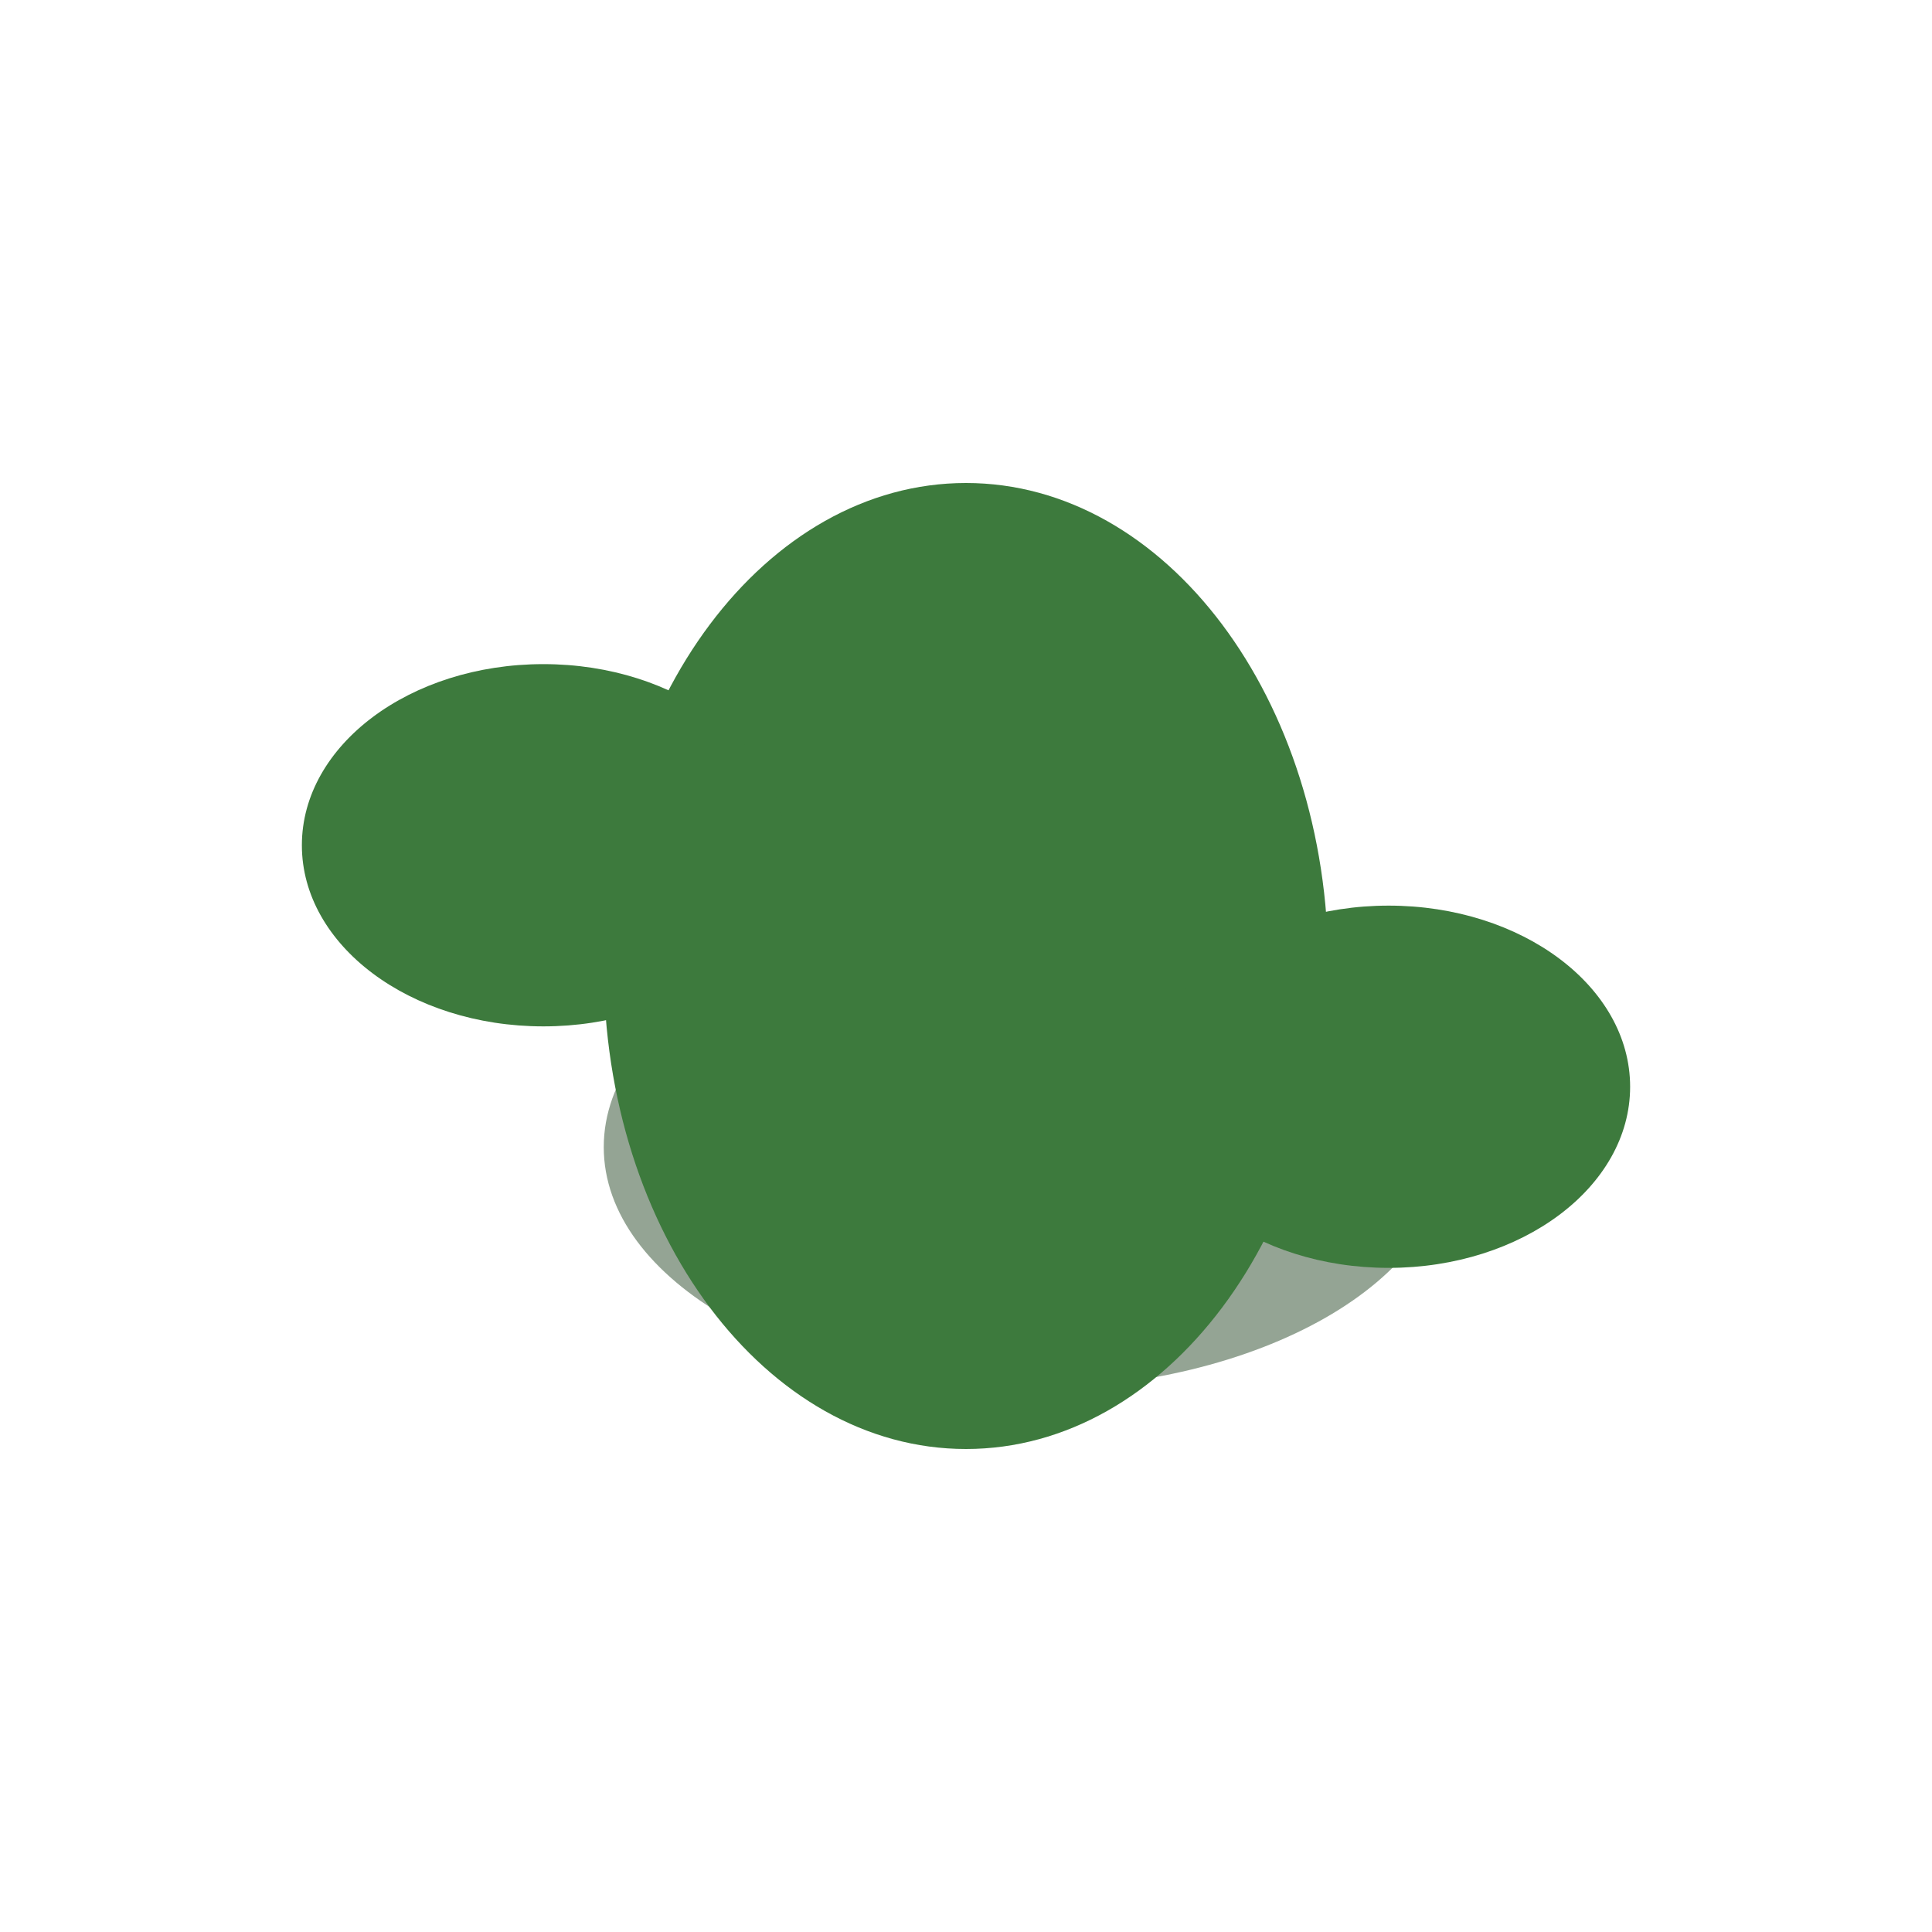
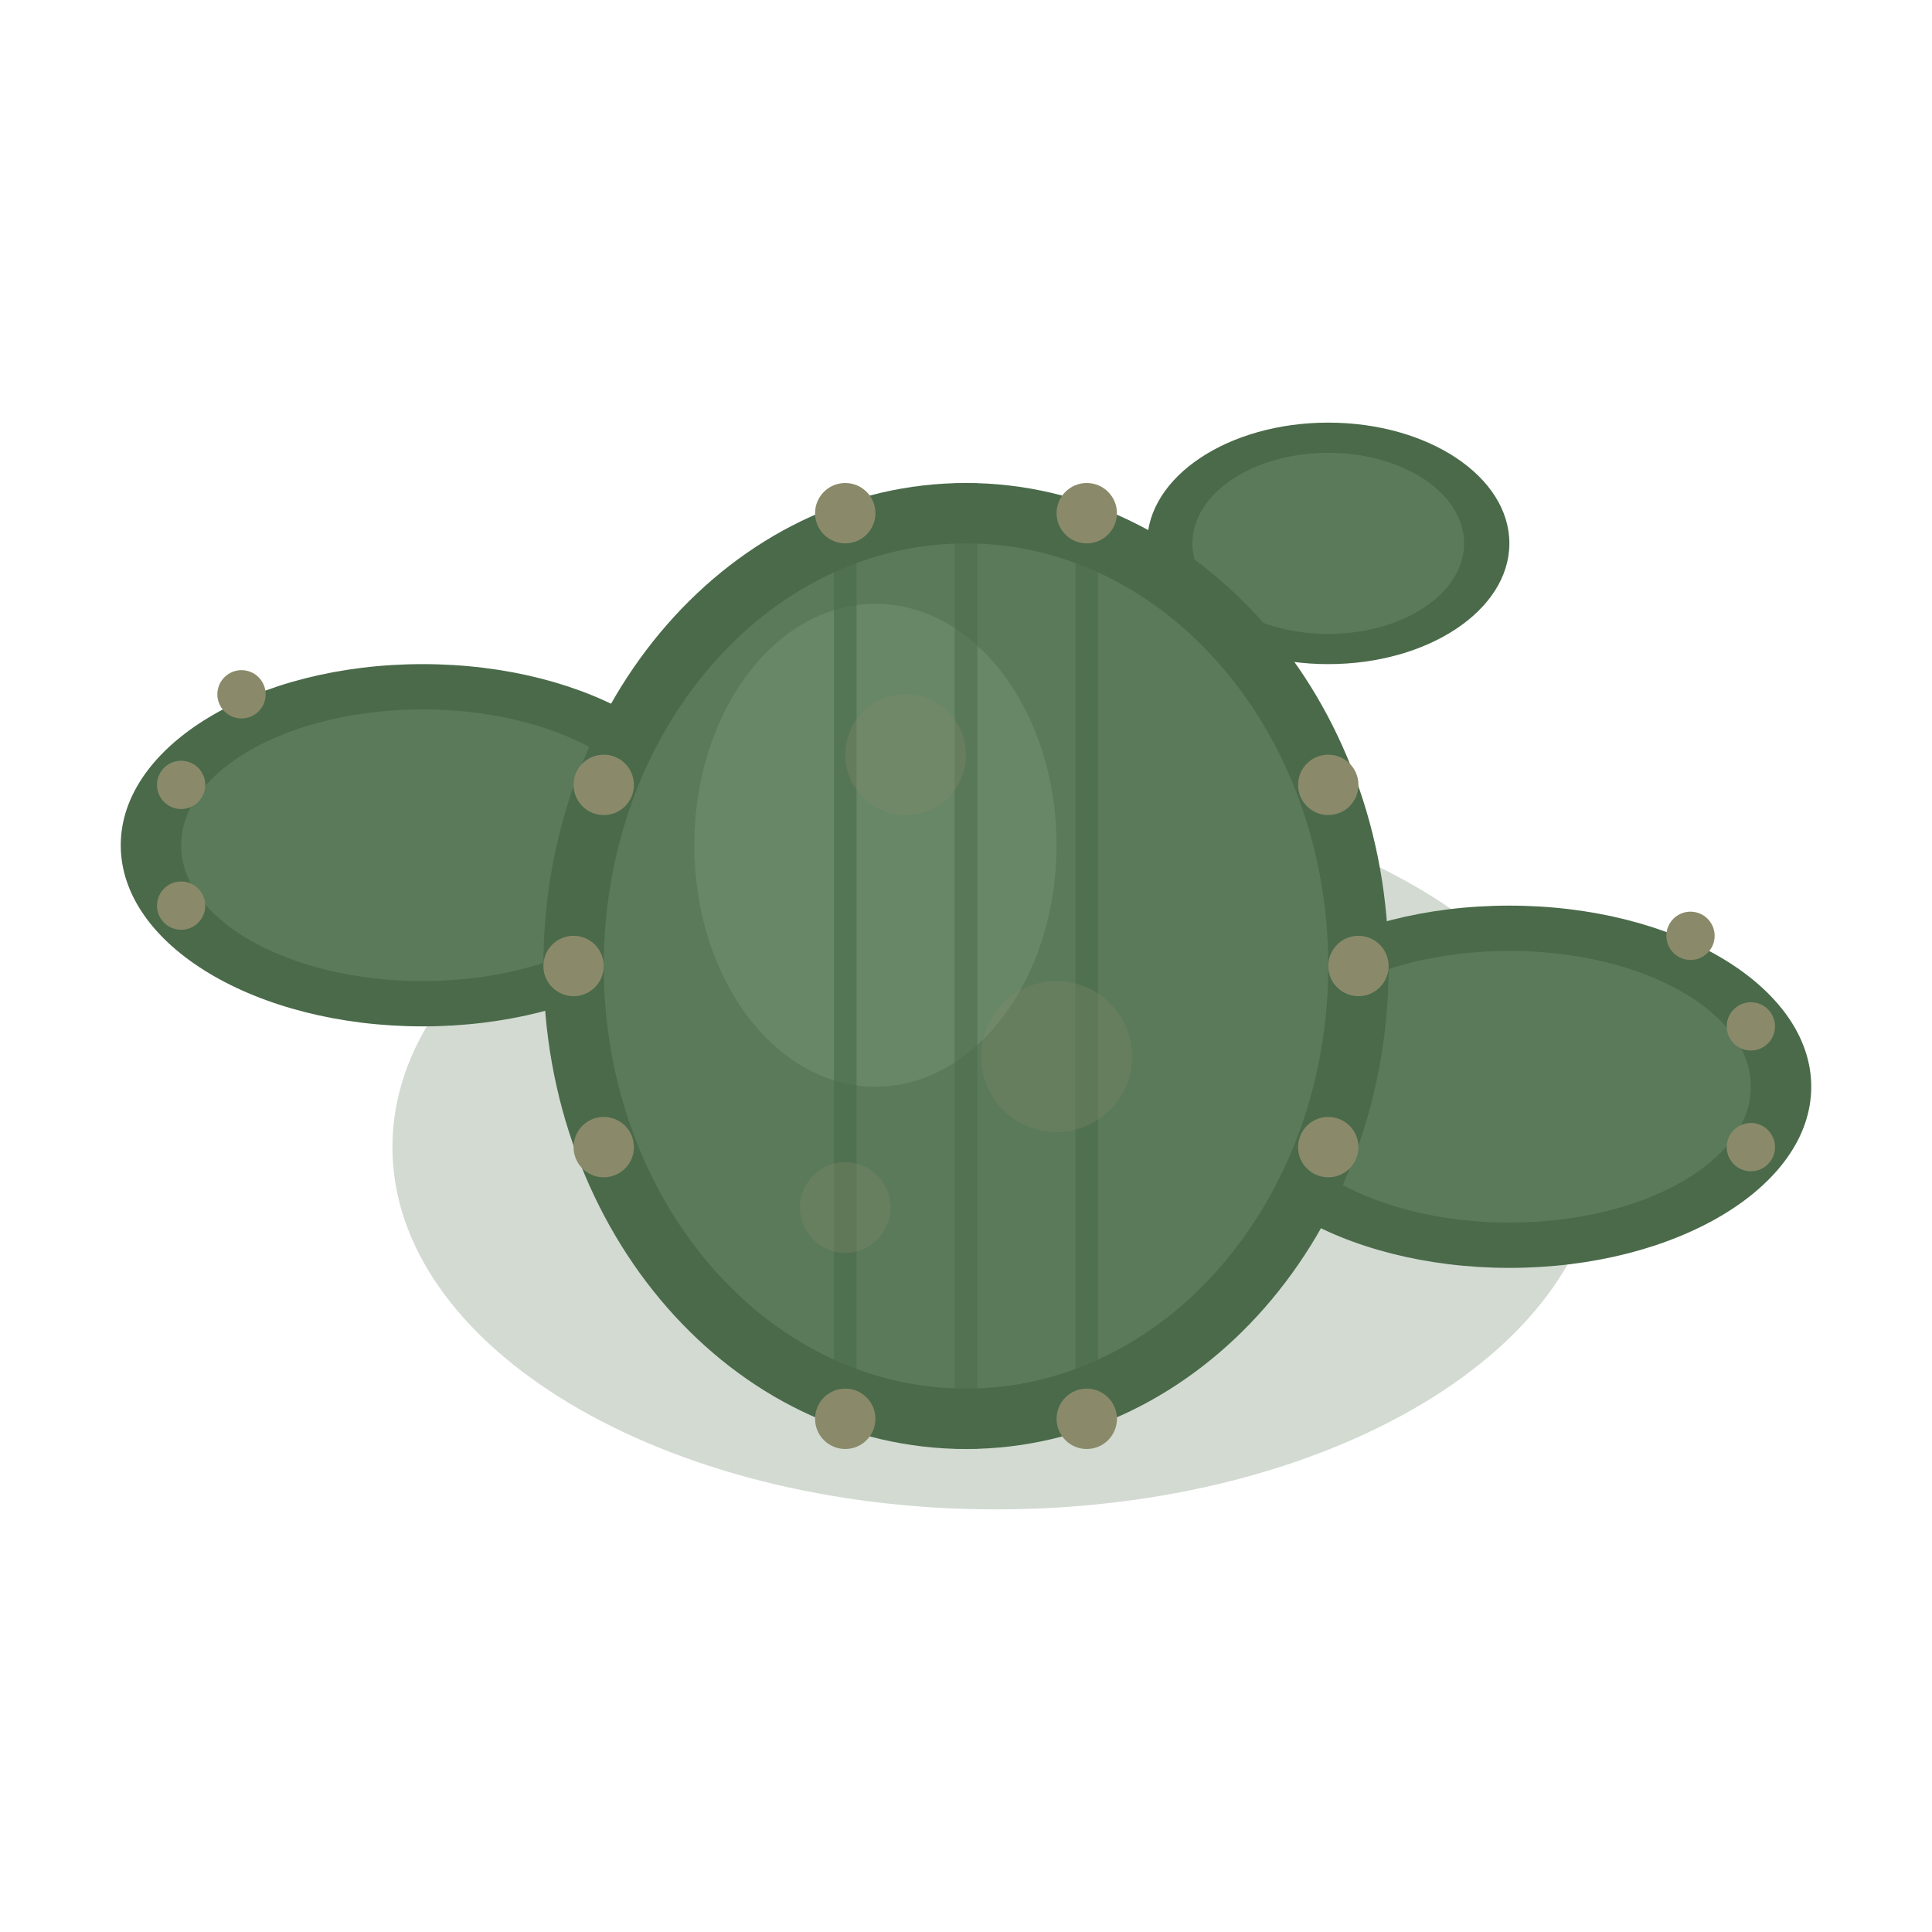
<svg xmlns="http://www.w3.org/2000/svg" viewBox="0 0 64 64">
-   <ellipse cx="34" cy="38" rx="14" ry="8" fill="#2a4a2a" opacity="0.5" />
-   <ellipse cx="32" cy="32" rx="12" ry="16" fill="#3d7a3d" />
-   <ellipse cx="18" cy="28" rx="8" ry="6" fill="#3d7a3d" />
-   <ellipse cx="46" cy="36" rx="8" ry="6" fill="#3d7a3d" />
+   <ellipse cx="33" cy="38" rx="20" ry="12" fill="#4a6a4a" opacity="0.25" />
+   <ellipse cx="14" cy="28" rx="10" ry="6" fill="#4a6a4a" />
+   <ellipse cx="14" cy="28" rx="8" ry="4.5" fill="#5a7a5a" />
+   <ellipse cx="50" cy="36" rx="10" ry="6" fill="#4a6a4a" />
+   <ellipse cx="50" cy="36" rx="8" ry="4.5" fill="#5a7a5a" />
+   <ellipse cx="44" cy="18" rx="6" ry="4" fill="#4a6a4a" />
+   <ellipse cx="44" cy="18" rx="4.5" ry="3" fill="#5a7a5a" />
+   <ellipse cx="32" cy="32" rx="14" ry="16" fill="#4a6a4a" />
+   <ellipse cx="32" cy="32" rx="12" ry="14" fill="#5a7a5a" />
+   <ellipse cx="29" cy="28" rx="6" ry="8" fill="#7a9a7a" opacity="0.4" />
+   <line x1="28" y1="18" x2="28" y2="46" stroke="#4a6a4a" stroke-width="0.75" opacity="0.6" />
+   <line x1="32" y1="16" x2="32" y2="48" stroke="#4a6a4a" stroke-width="0.75" opacity="0.5" />
+   <line x1="36" y1="18" x2="36" y2="46" stroke="#4a6a4a" stroke-width="0.75" opacity="0.6" />
+   <circle cx="20" cy="26" r="1" fill="#8a8a6a" />
+   <circle cx="19" cy="32" r="1" fill="#8a8a6a" />
+   <circle cx="20" cy="38" r="1" fill="#8a8a6a" />
+   <circle cx="44" cy="26" r="1" fill="#8a8a6a" />
+   <circle cx="45" cy="32" r="1" fill="#8a8a6a" />
+   <circle cx="44" cy="38" r="1" fill="#8a8a6a" />
+   <circle cx="28" cy="17" r="1" fill="#8a8a6a" />
+   <circle cx="36" cy="17" r="1" fill="#8a8a6a" />
+   <circle cx="28" cy="47" r="1" fill="#8a8a6a" />
+   <circle cx="36" cy="47" r="1" fill="#8a8a6a" />
+   <circle cx="6" cy="26" r="0.8" fill="#8a8a6a" />
+   <circle cx="8" cy="23" r="0.8" fill="#8a8a6a" />
+   <circle cx="6" cy="30" r="0.8" fill="#8a8a6a" />
+   <circle cx="58" cy="34" r="0.8" fill="#8a8a6a" />
+   <circle cx="56" cy="31" r="0.8" fill="#8a8a6a" />
+   <circle cx="58" cy="38" r="0.8" fill="#8a8a6a" />
+   <circle cx="30" cy="25" r="2" fill="#8a8a6a" opacity="0.3" />
+   <circle cx="35" cy="35" r="2.5" fill="#8a8a6a" opacity="0.25" />
+   <circle cx="28" cy="40" r="1.5" fill="#8a8a6a" opacity="0.3" />
</svg>
